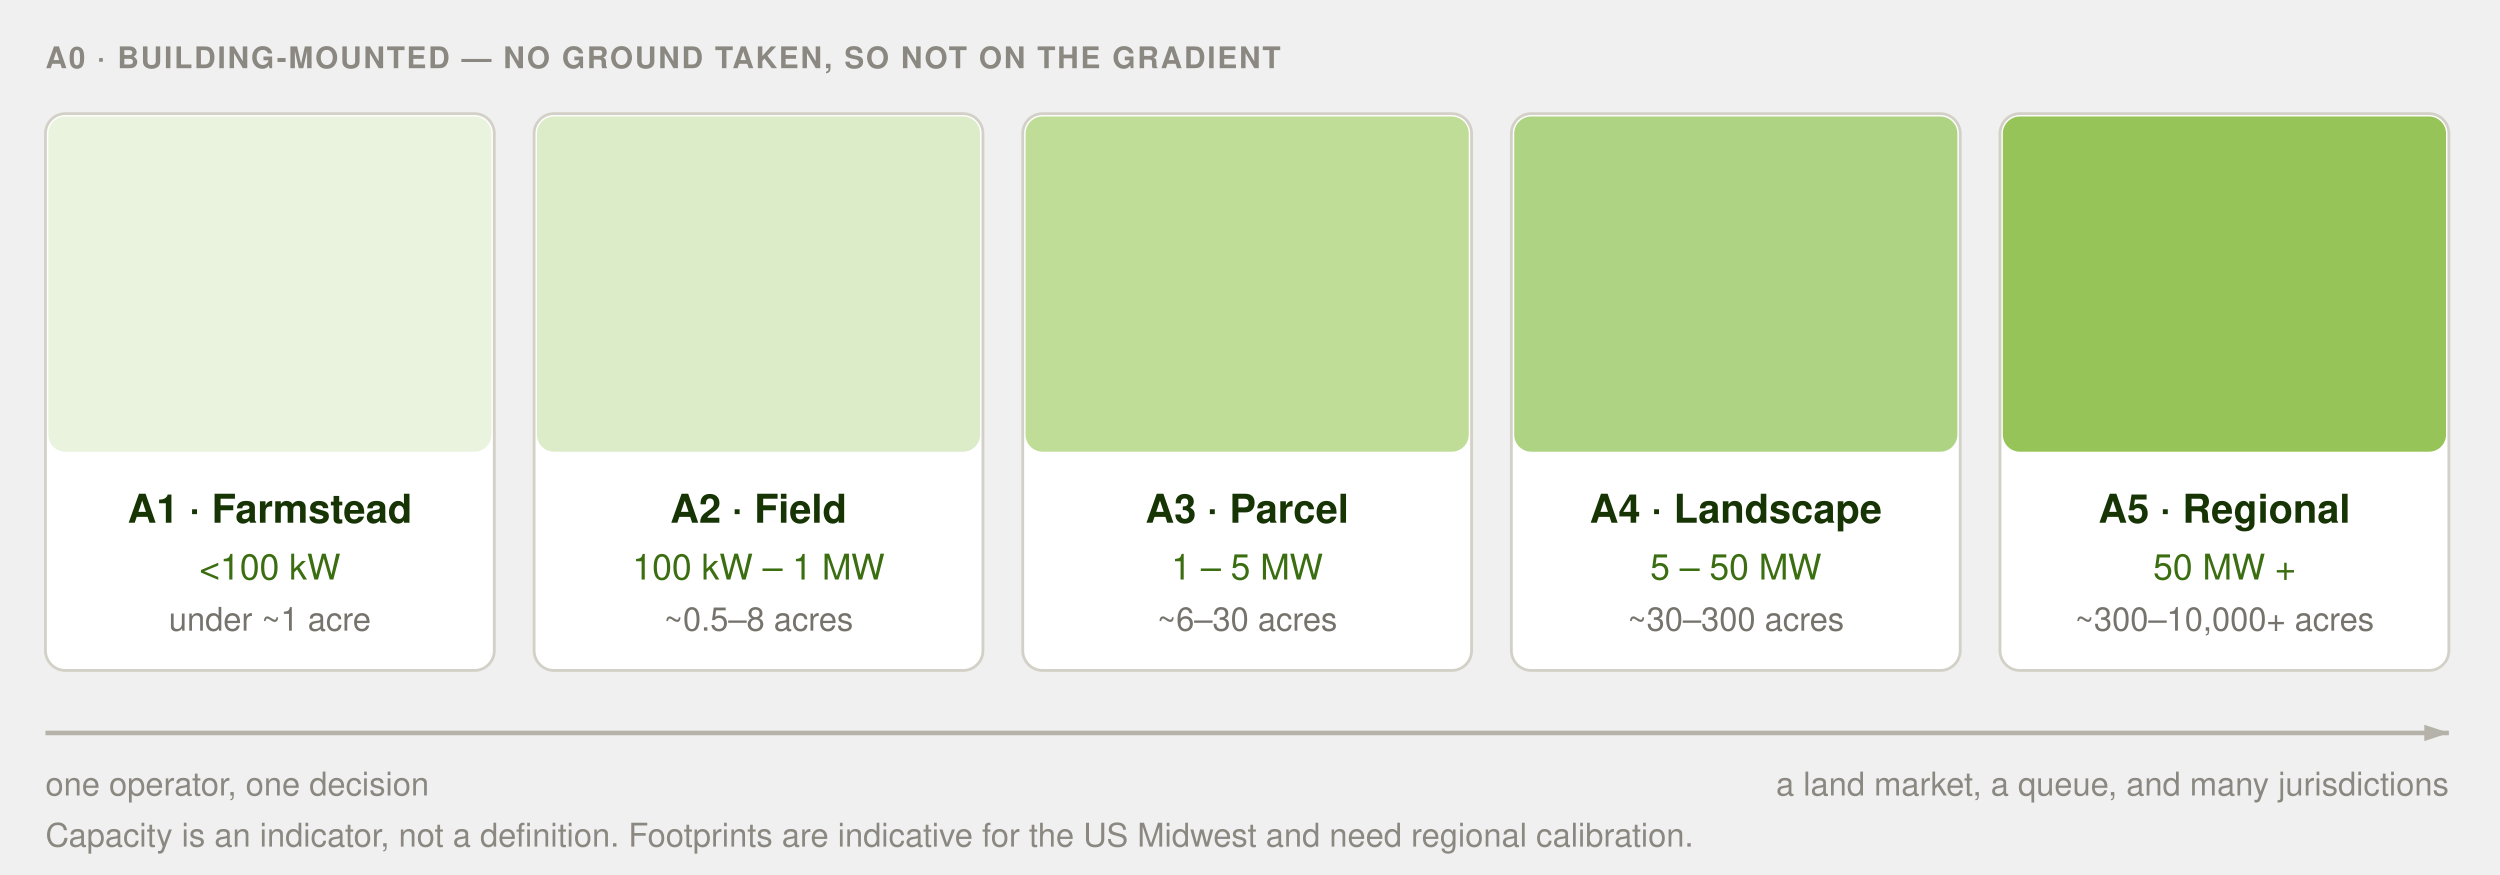
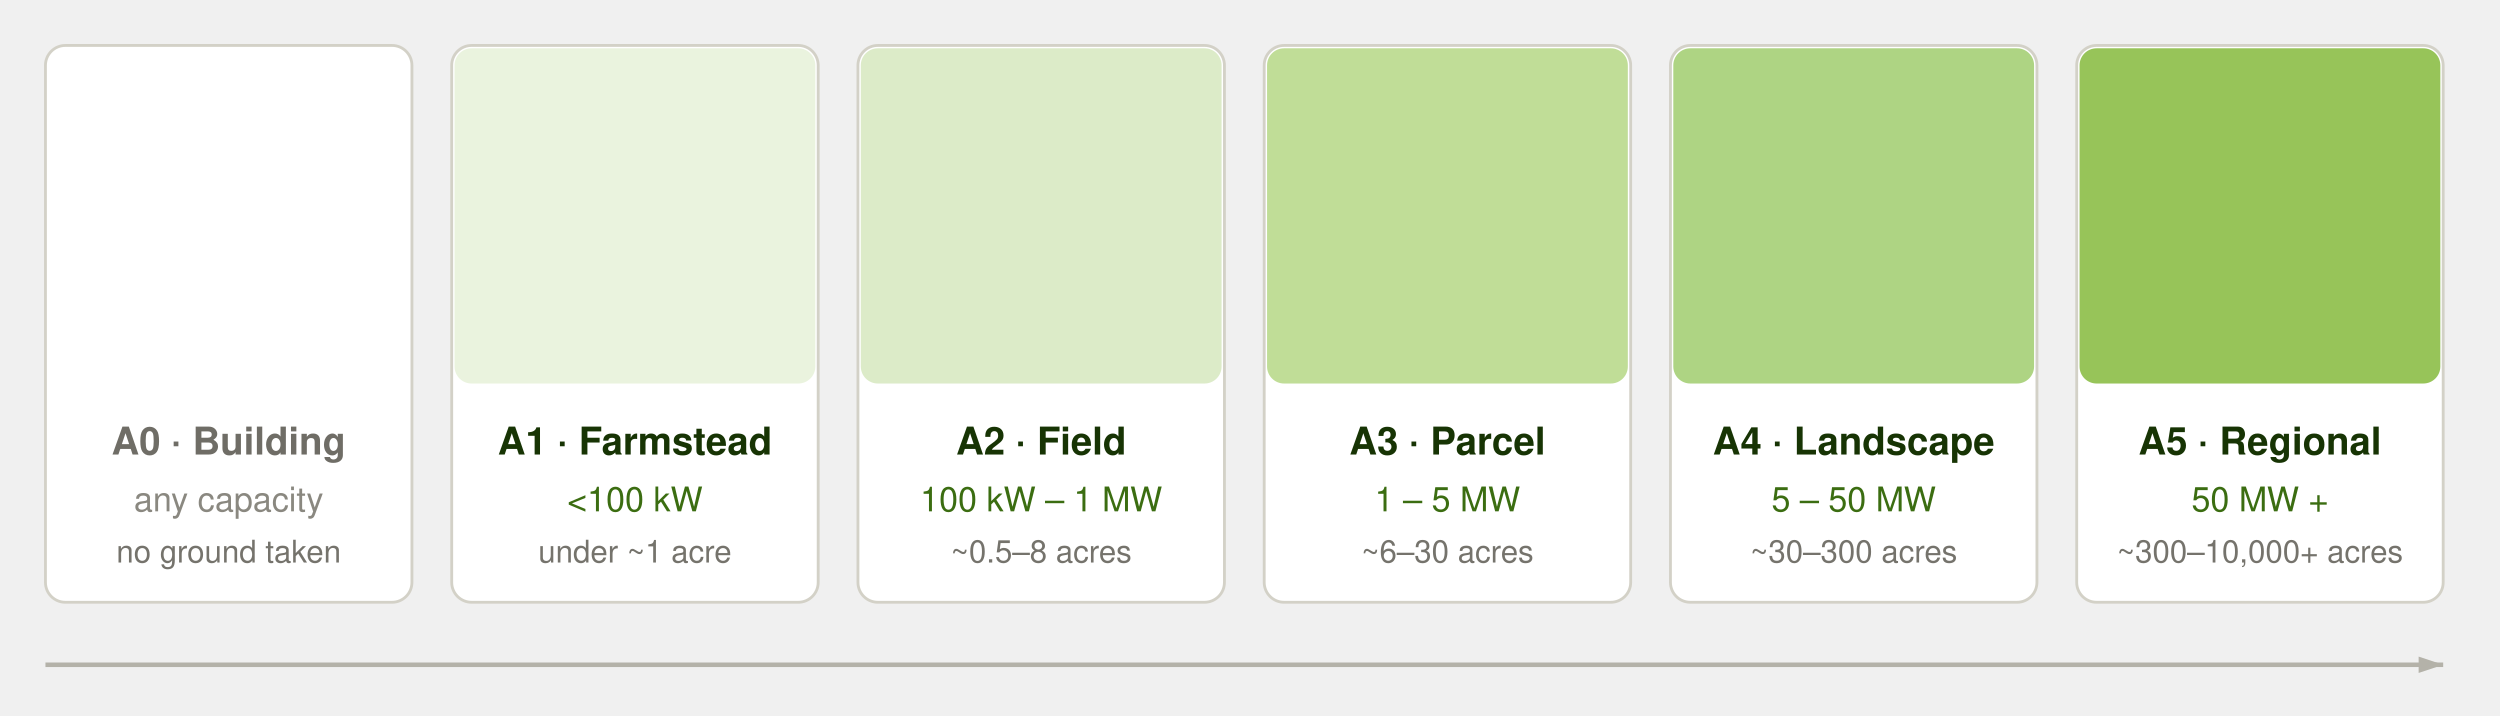
- <svg xmlns="http://www.w3.org/2000/svg" width="880" height="308" viewBox="0 0 880 308" role="img">
+ <svg xmlns="http://www.w3.org/2000/svg" width="880" height="252" viewBox="0 0 880 252" role="img">
  <style>
text{font-family:ui-sans-serif,system-ui,-apple-system,"Segoe UI",Helvetica,Arial,sans-serif}
- .zn{font-size:14px;font-weight:600;fill:#173404}
- .zc{font-size:12.5px;fill:#3b6d11}
- .zf{font-size:11.5px;fill:#75736c}
- .cap{font-size:11.5px;fill:#8a8880}
- .eb{font-size:10.5px;font-weight:700;fill:#8a8880;letter-spacing:.06em}
+ .zn{font-size:13.5px;font-weight:600;fill:#173404}
+ .zc{font-size:12px;fill:#3b6d11}
+ .zf{font-size:11px;fill:#75736c}
+ .zn0{font-size:13.5px;font-weight:600;fill:#6f6d66}
+ .zc0{font-size:12px;fill:#8a8880}
</style>
  <defs>
    <marker id="gr" viewBox="0 0 10 10" refX="9" refY="5" markerWidth="6" markerHeight="6" orient="auto">
      <path d="M0,2 L9,5 L0,8 z" fill="#b4b2a9" />
    </marker>
  </defs>
-   <text class="eb" x="16" y="24">A0 · BUILDING-MOUNTED — NO GROUND TAKEN, SO NOT ON THE GRADIENT</text>
-   <rect x="16" y="40" width="158" height="196" rx="7" fill="#ffffff" stroke="#d3d1c7" stroke-width="1" />
-   <rect x="17" y="41" width="156" height="118" rx="6" fill="#EAF3DE" />
-   <text class="zn" x="95" y="184" text-anchor="middle">A1 · Farmstead</text>
-   <text class="zc" x="95" y="204" text-anchor="middle">&lt;100 kW</text>
-   <text class="zf" x="95" y="222" text-anchor="middle">under ~1 acre</text>
-   <rect x="188" y="40" width="158" height="196" rx="7" fill="#ffffff" stroke="#d3d1c7" stroke-width="1" />
-   <rect x="189" y="41" width="156" height="118" rx="6" fill="#DCEBC8" />
-   <text class="zn" x="267" y="184" text-anchor="middle">A2 · Field</text>
-   <text class="zc" x="267" y="204" text-anchor="middle">100 kW – 1 MW</text>
-   <text class="zf" x="267" y="222" text-anchor="middle">~0.5–8 acres</text>
-   <rect x="360" y="40" width="158" height="196" rx="7" fill="#ffffff" stroke="#d3d1c7" stroke-width="1" />
-   <rect x="361" y="41" width="156" height="118" rx="6" fill="#C0DD97" />
-   <text class="zn" x="439" y="184" text-anchor="middle">A3 · Parcel</text>
-   <text class="zc" x="439" y="204" text-anchor="middle">1 – 5 MW</text>
-   <text class="zf" x="439" y="222" text-anchor="middle">~6–30 acres</text>
-   <rect x="532" y="40" width="158" height="196" rx="7" fill="#ffffff" stroke="#d3d1c7" stroke-width="1" />
-   <rect x="533" y="41" width="156" height="118" rx="6" fill="#AED483" />
-   <text class="zn" x="611" y="184" text-anchor="middle">A4 · Landscape</text>
-   <text class="zc" x="611" y="204" text-anchor="middle">5 – 50 MW</text>
-   <text class="zf" x="611" y="222" text-anchor="middle">~30–300 acres</text>
-   <rect x="704" y="40" width="158" height="196" rx="7" fill="#ffffff" stroke="#d3d1c7" stroke-width="1" />
-   <rect x="705" y="41" width="156" height="118" rx="6" fill="#97C459" />
-   <text class="zn" x="783" y="184" text-anchor="middle">A5 · Regional</text>
-   <text class="zc" x="783" y="204" text-anchor="middle">50 MW +</text>
-   <text class="zf" x="783" y="222" text-anchor="middle">~300–10,000+ acres</text>
-   <line x1="16" y1="258" x2="862" y2="258" stroke="#b4b2a9" stroke-width="1.6" marker-end="url(#gr)" />
-   <text class="cap" x="16" y="280">one operator, one decision</text>
-   <text class="cap" x="862" y="280" text-anchor="end">a land market, a queue, and many jurisdictions</text>
-   <text class="cap" x="16" y="298">Capacity is an indicator, not a definition. Footprints are indicative for the US Midwest and need regional calibration.</text>
+   <rect x="16" y="16" width="129" height="196" rx="7" fill="#ffffff" stroke="#d3d1c7" stroke-width="1" />
+   <rect x="17" y="17" width="127" height="118" rx="6" fill="#ffffff" />
+   <text class="zn0" x="80.5" y="160" text-anchor="middle">A0 · Building</text>
+   <text class="zc0" x="80.5" y="180" text-anchor="middle">any capacity</text>
+   <text class="zf" x="80.5" y="198" text-anchor="middle">no ground taken</text>
+   <rect x="159" y="16" width="129" height="196" rx="7" fill="#ffffff" stroke="#d3d1c7" stroke-width="1" />
+   <rect x="160" y="17" width="127" height="118" rx="6" fill="#EAF3DE" />
+   <text class="zn" x="223.5" y="160" text-anchor="middle">A1 · Farmstead</text>
+   <text class="zc" x="223.5" y="180" text-anchor="middle">&lt;100 kW</text>
+   <text class="zf" x="223.5" y="198" text-anchor="middle">under ~1 acre</text>
+   <rect x="302" y="16" width="129" height="196" rx="7" fill="#ffffff" stroke="#d3d1c7" stroke-width="1" />
+   <rect x="303" y="17" width="127" height="118" rx="6" fill="#DCEBC8" />
+   <text class="zn" x="366.5" y="160" text-anchor="middle">A2 · Field</text>
+   <text class="zc" x="366.5" y="180" text-anchor="middle">100 kW – 1 MW</text>
+   <text class="zf" x="366.5" y="198" text-anchor="middle">~0.5–8 acres</text>
+   <rect x="445" y="16" width="129" height="196" rx="7" fill="#ffffff" stroke="#d3d1c7" stroke-width="1" />
+   <rect x="446" y="17" width="127" height="118" rx="6" fill="#C0DD97" />
+   <text class="zn" x="509.5" y="160" text-anchor="middle">A3 · Parcel</text>
+   <text class="zc" x="509.5" y="180" text-anchor="middle">1 – 5 MW</text>
+   <text class="zf" x="509.5" y="198" text-anchor="middle">~6–30 acres</text>
+   <rect x="588" y="16" width="129" height="196" rx="7" fill="#ffffff" stroke="#d3d1c7" stroke-width="1" />
+   <rect x="589" y="17" width="127" height="118" rx="6" fill="#AED483" />
+   <text class="zn" x="652.5" y="160" text-anchor="middle">A4 · Landscape</text>
+   <text class="zc" x="652.5" y="180" text-anchor="middle">5 – 50 MW</text>
+   <text class="zf" x="652.5" y="198" text-anchor="middle">~30–300 acres</text>
+   <rect x="731" y="16" width="129" height="196" rx="7" fill="#ffffff" stroke="#d3d1c7" stroke-width="1" />
+   <rect x="732" y="17" width="127" height="118" rx="6" fill="#97C459" />
+   <text class="zn" x="795.5" y="160" text-anchor="middle">A5 · Regional</text>
+   <text class="zc" x="795.5" y="180" text-anchor="middle">50 MW +</text>
+   <text class="zf" x="795.5" y="198" text-anchor="middle">~300–10,000+ acres</text>
+   <line x1="16" y1="234" x2="860" y2="234" stroke="#b4b2a9" stroke-width="1.6" marker-end="url(#gr)" />
</svg>
